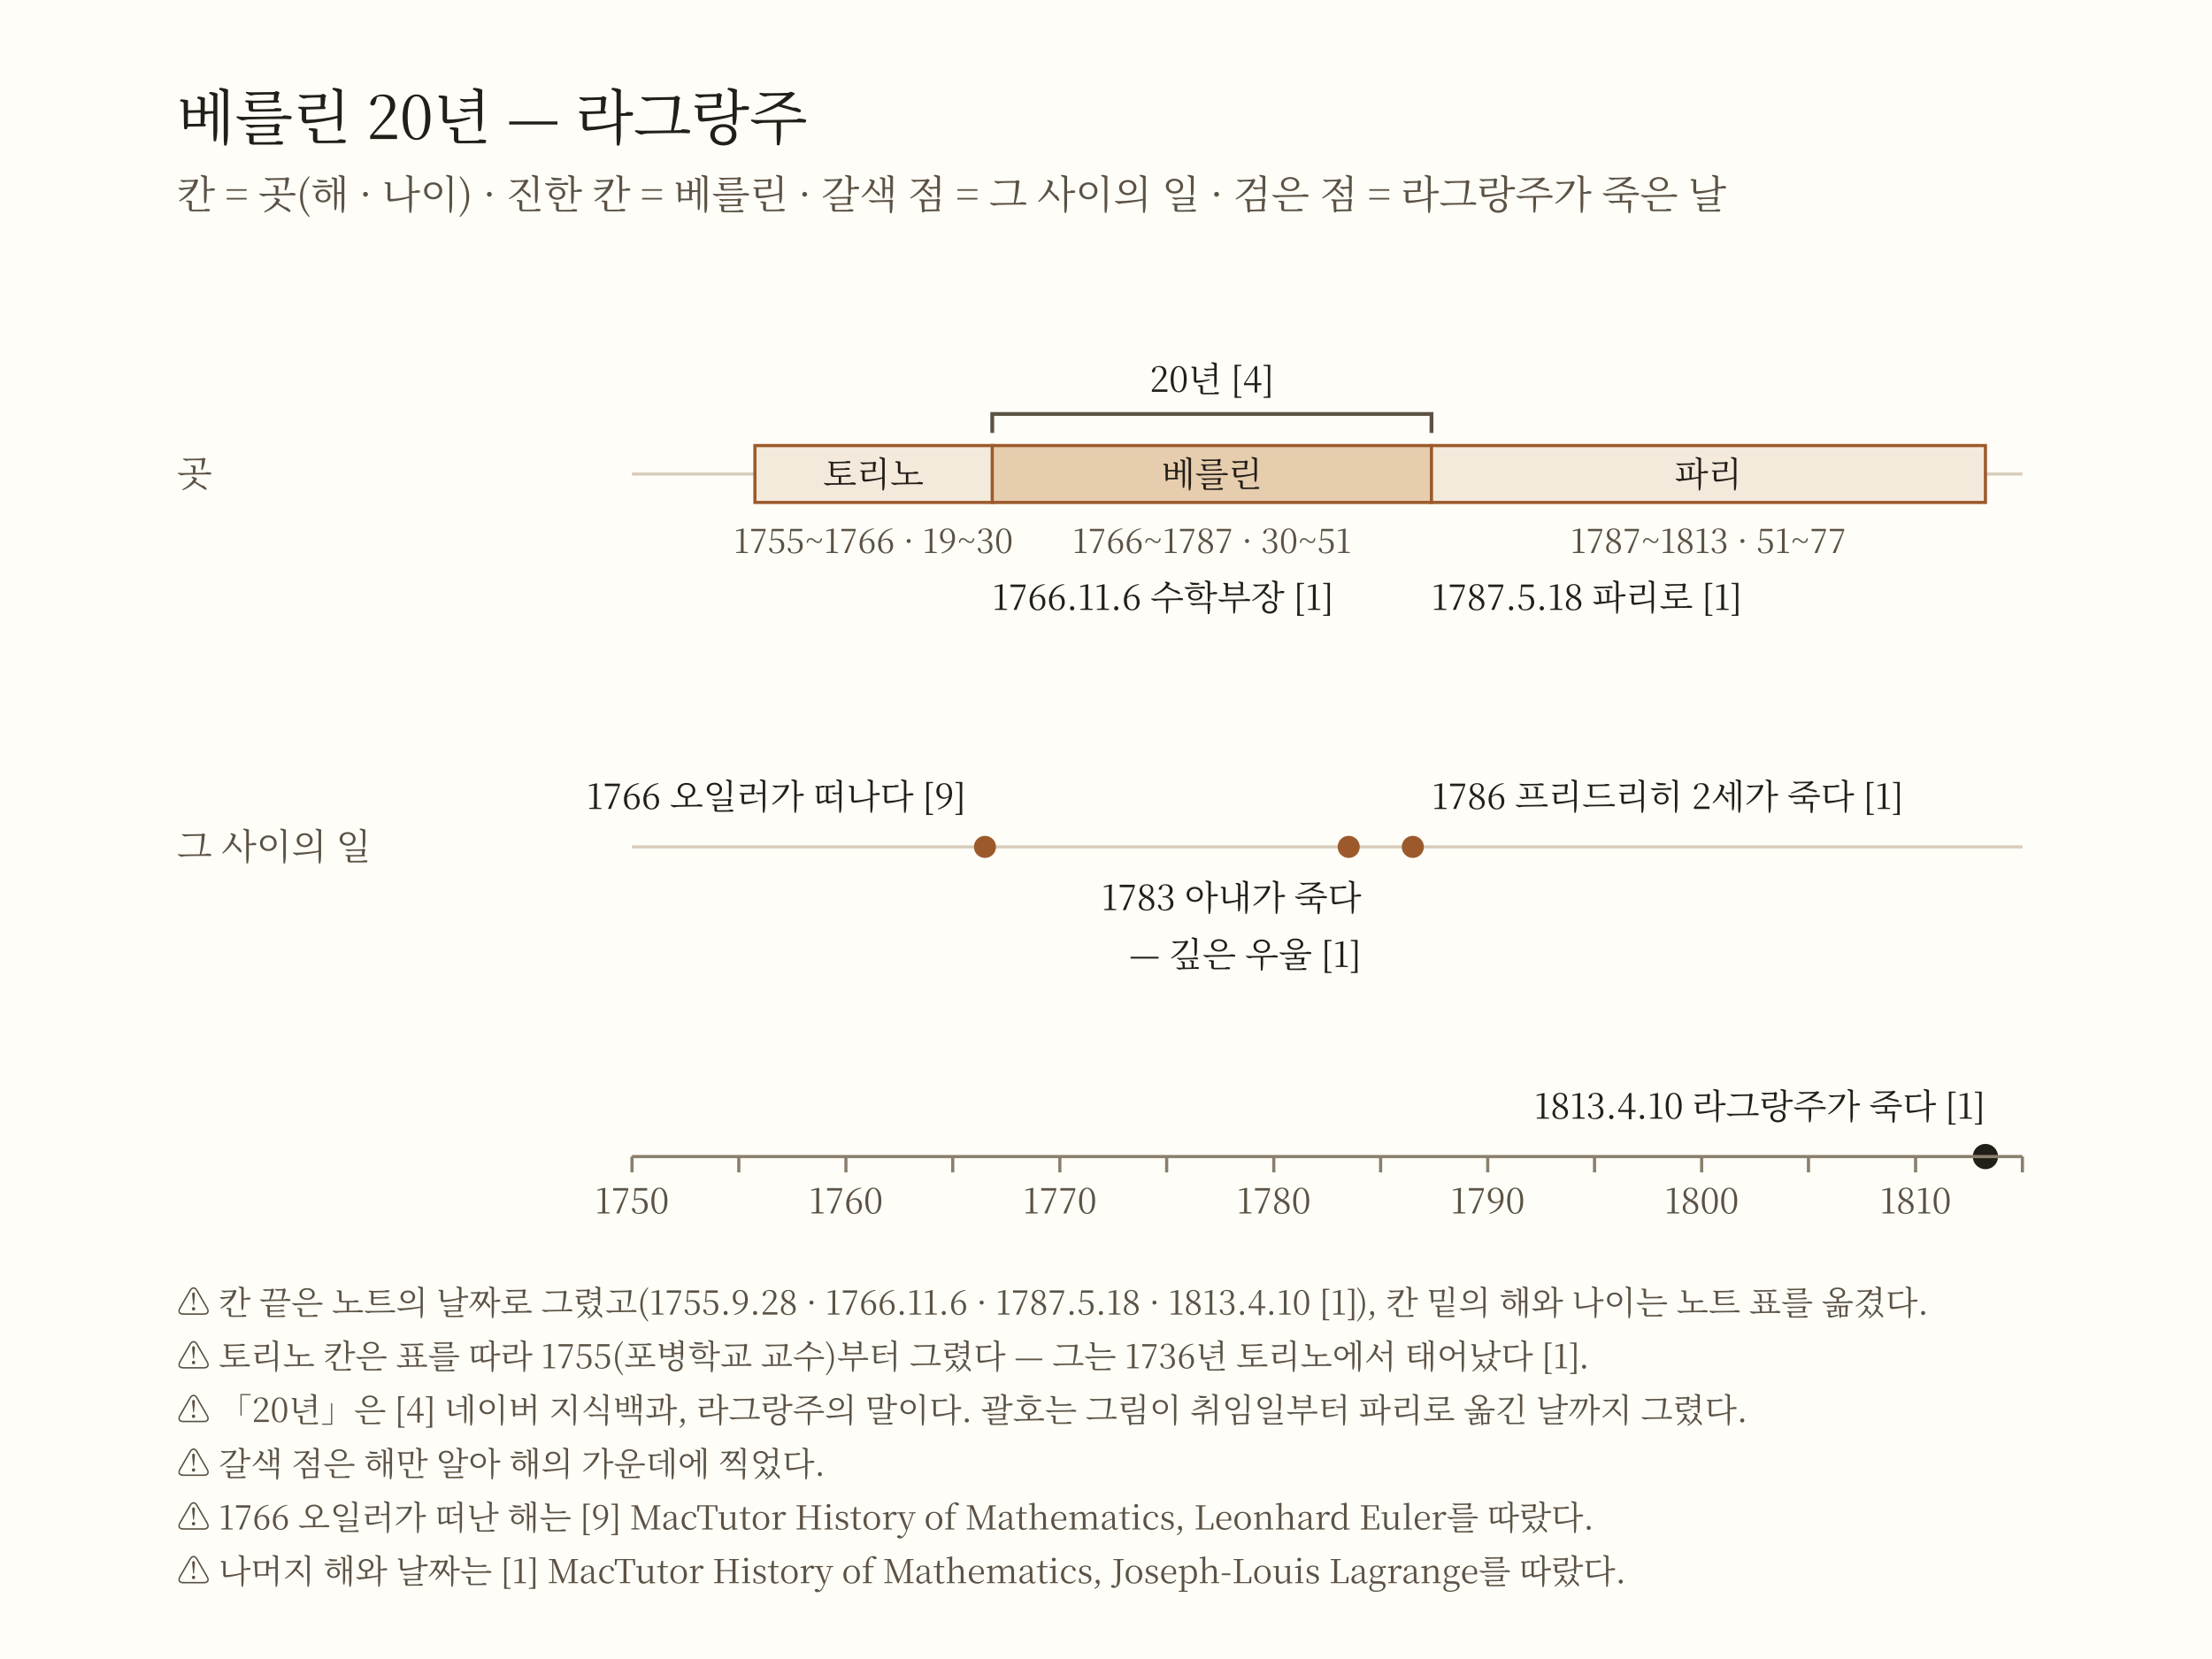
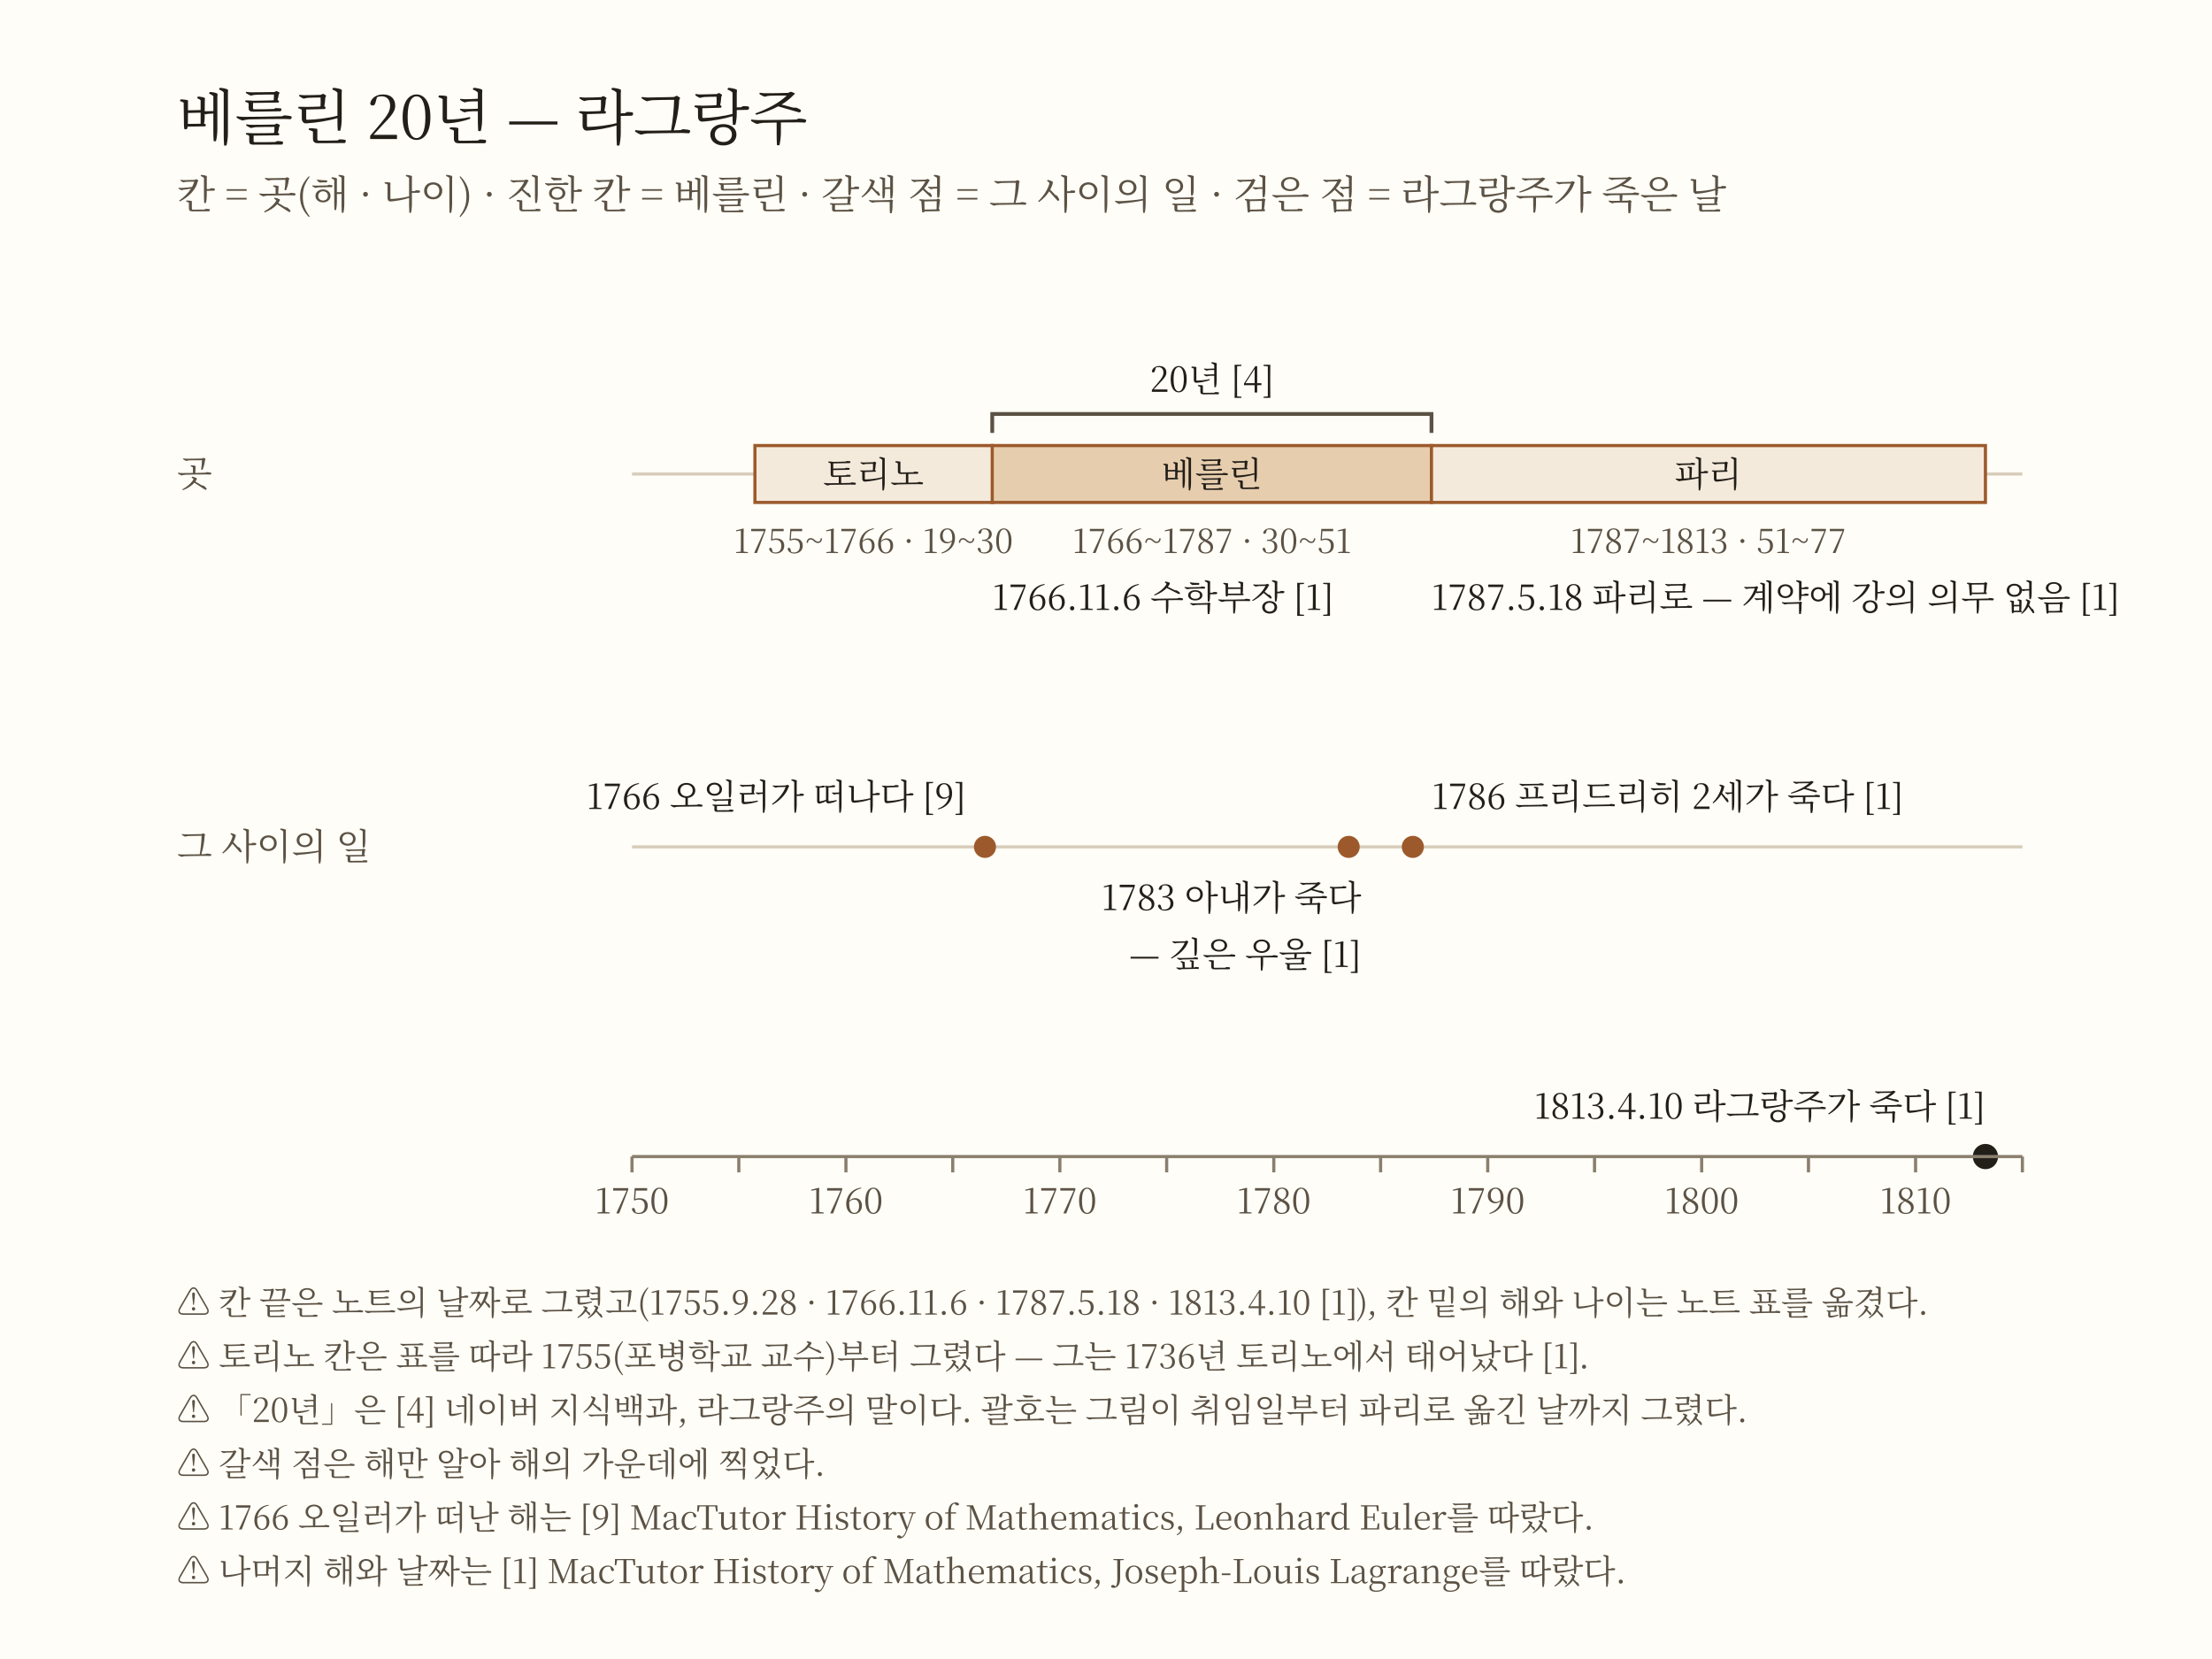
- <svg xmlns="http://www.w3.org/2000/svg" viewBox="0 0 700 525" width="700" height="525" role="img" aria-label="그림 위쪽에 「베를린 20년 — 라그랑주」라는 표제가 있고 그 아래에 칸은 곳(해 · 나이), 진한 칸은 베를린, 갈색 점은 그 사이의 일, 검은 점은 라그랑주가 죽은 날이라는 부호표가 있다. 가로축은 눈금 숫자가 1750부터 1810까지이고, 줄이 둘 있다. 줄 이름은 왼쪽 끝에 곳, 그 사이의 일이라고 적혀 있다. 위 줄에는 칸이 셋 이어져 있다. 1755년 9월 28일부터 1766년 11월 6일까지 토리노, 거기부터 1787년 5월 18일까지 진한 칸의 베를린, 거기부터 1813년 4월 10일까지 파리다. 각 칸 아래에 1755~1766 · 19~30, 1766~1787 · 30~51, 1787~1813 · 51~77이라고 적혀 있다. 그 아래 둘째 줄에 베를린 칸 왼쪽 끝부터 1766.11.6 수학부장, 파리 칸 왼쪽 끝부터 1787.5.18 파리로라고 적혀 있다. 베를린 칸 위에는 칸 양 끝에 걸친 괄호가 있고 그 위에 20년이라고 적혀 있다. 아래 줄에는 갈색 점이 셋 있다. 1766년 점 왼쪽 위에 1766 오일러가 떠나다, 1783년 점 아래 왼쪽에 두 줄로 1783 아내가 죽다, 깊은 우울, 1786년 점 오른쪽 위에 1786 프리드리히 2세가 죽다라고 적혀 있다. 가로축 위 1813년 자리, 파리 칸 끝 아래에 검은 점이 있고 그 왼쪽 위에 1813.4.10 라그랑주가 죽다라고 적혀 있다. 아래에 단서가 여섯 줄 있다. 첫째, 칸 끝은 노트의 날짜로 그렸고 칸 밑의 해와 나이는 노트 표를 옮겼다. 둘째, 토리노 칸은 표를 따라 1755, 포병학교 교수부터 그렸고, 그는 1736년 토리노에서 태어났다. 셋째, 20년은 4번 네이버 지식백과, 라그랑주의 말이고, 괄호는 그림이 취임일부터 파리로 옮긴 날까지 그렸다. 넷째, 갈색 점은 해만 알아 해의 가운데에 찍었다. 다섯째, 1766 오일러가 떠난 해는 9번 MacTutor History of Mathematics, Leonhard Euler를 따랐다. 여섯째, 나머지 해와 날짜는 1번 MacTutor History of Mathematics, Joseph-Louis Lagrange를 따랐다.">
+ <svg xmlns="http://www.w3.org/2000/svg" viewBox="0 0 700 525" width="700" height="525" role="img" aria-label="그림 위쪽에 「베를린 20년 — 라그랑주」라는 표제가 있고 그 아래에 칸은 곳(해 · 나이), 진한 칸은 베를린, 갈색 점은 그 사이의 일, 검은 점은 라그랑주가 죽은 날이라는 부호표가 있다. 가로축은 눈금 숫자가 1750부터 1810까지이고, 줄이 둘 있다. 줄 이름은 왼쪽 끝에 곳, 그 사이의 일이라고 적혀 있다. 위 줄에는 칸이 셋 이어져 있다. 1755년 9월 28일부터 1766년 11월 6일까지 토리노, 거기부터 1787년 5월 18일까지 진한 칸의 베를린, 거기부터 1813년 4월 10일까지 파리다. 각 칸 아래에 1755~1766 · 19~30, 1766~1787 · 30~51, 1787~1813 · 51~77이라고 적혀 있다. 그 아래 둘째 줄에 베를린 칸 왼쪽 끝부터 1766.11.6 수학부장, 파리 칸 왼쪽 끝부터 1787.5.18 파리로 — 계약에 강의 의무 없음이라고 적혀 있다. 베를린 칸 위에는 칸 양 끝에 걸친 괄호가 있고 그 위에 20년이라고 적혀 있다. 아래 줄에는 갈색 점이 셋 있다. 1766년 점 왼쪽 위에 1766 오일러가 떠나다, 1783년 점 아래 왼쪽에 두 줄로 1783 아내가 죽다, 깊은 우울, 1786년 점 오른쪽 위에 1786 프리드리히 2세가 죽다라고 적혀 있다. 가로축 위 1813년 자리, 파리 칸 끝 아래에 검은 점이 있고 그 왼쪽 위에 1813.4.10 라그랑주가 죽다라고 적혀 있다. 아래에 단서가 여섯 줄 있다. 첫째, 칸 끝은 노트의 날짜로 그렸고 칸 밑의 해와 나이는 노트 표를 옮겼다. 둘째, 토리노 칸은 표를 따라 1755, 포병학교 교수부터 그렸고, 그는 1736년 토리노에서 태어났다. 셋째, 20년은 4번 네이버 지식백과, 라그랑주의 말이고, 괄호는 그림이 취임일부터 파리로 옮긴 날까지 그렸다. 넷째, 갈색 점은 해만 알아 해의 가운데에 찍었다. 다섯째, 1766 오일러가 떠난 해는 9번 MacTutor History of Mathematics, Leonhard Euler를 따랐다. 여섯째, 나머지 해와 날짜는 1번 MacTutor History of Mathematics, Joseph-Louis Lagrange를 따랐다.">
  <style>
    text{font-family:EB Garamond, Georgia, 'Noto Serif KR', 'Noto Serif CJK KR', NanumMyeongjo, Batang, AppleMyungjo, serif;fill:#221E18;}
    .h1{font-size:19px;} .h2{font-size:12.5px;fill:#5B5245;}
    .grp{font-size:11.5px;fill:#5B5245;}
    .ev{font-size:11px;} .sm{font-size:10.5px;fill:#5B5245;} .yr{font-size:11px;fill:#5B5245;}
    .bg{fill:#FFFDF7;}
    .lane{stroke:#D8CDBB;stroke-width:1;}
    .seg{fill:#F4EADC;stroke:#9C5A2C;stroke-width:1;}
    .seg2{fill:#E6CDAE;stroke:#9C5A2C;stroke-width:1;}
    .mk{fill:#9C5A2C;}
    .pt{fill:#221E18;}
    .brk{stroke:#5B5245;stroke-width:1.2;fill:none;}
    .axis{stroke:#8A7F6E;stroke-width:1;}
    .warn{font-size:10.5px;fill:#5B5245;}
  </style>
  <rect class="bg" x="0" y="0" width="700" height="525" />
  <text class="h1" x="56" y="44">베를린 20년 — 라그랑주</text>
  <text class="h2" x="56" y="66">칸 = 곳(해 · 나이) · 진한 칸 = 베를린 · 갈색 점 = 그 사이의 일 · 검은 점 = 라그랑주가 죽은 날</text>
  <line class="lane" x1="200" y1="150" x2="640" y2="150" />
  <text class="grp" x="56.0" y="154" text-anchor="start">곳</text>
  <line class="lane" x1="200" y1="268" x2="640" y2="268" />
  <text class="grp" x="56.0" y="272" text-anchor="start">그 사이의 일</text>
  <rect class="seg" x="238.9" y="141" width="75.2" height="18" />
  <text class="ev" x="276.4" y="154" text-anchor="middle">토리노</text>
  <text class="sm" x="276.4" y="175" text-anchor="middle">1755~1766 · 19~30</text>
  <rect class="seg2" x="314.0" y="141" width="139.0" height="18" />
  <text class="ev" x="383.5" y="154" text-anchor="middle">베를린</text>
  <text class="sm" x="383.5" y="175" text-anchor="middle">1766~1787 · 30~51</text>
  <rect class="seg" x="453.0" y="141" width="175.3" height="18" />
  <text class="ev" x="540.6" y="154" text-anchor="middle">파리</text>
  <text class="sm" x="540.6" y="175" text-anchor="middle">1787~1813 · 51~77</text>
  <path class="brk" d="M314.0,137 V131 H453.0 V137" />
  <text class="ev" x="383.5" y="124" text-anchor="middle">20년 [4]</text>
  <text class="ev" x="314.0" y="193" text-anchor="start">1766.11.6 수학부장 [1]</text>
-   <text class="ev" x="453.0" y="193" text-anchor="start">1787.5.18 파리로 [1]</text>
+   <text class="ev" x="453.0" y="193" text-anchor="start">1787.5.18 파리로 — 계약에 강의 의무 없음 [1]</text>
  <circle class="mk" cx="311.7" cy="268" r="3.5" />
  <text class="ev" x="305.7" y="256" text-anchor="end">1766 오일러가 떠나다 [9]</text>
  <circle class="mk" cx="426.8" cy="268" r="3.5" />
  <text class="ev" x="430.8" y="288" text-anchor="end">1783 아내가 죽다</text>
  <text class="ev" x="430.8" y="306" text-anchor="end">— 깊은 우울 [1]</text>
  <circle class="mk" cx="447.1" cy="268" r="3.5" />
  <text class="ev" x="453.1" y="256" text-anchor="start">1786 프리드리히 2세가 죽다 [1]</text>
  <circle class="pt" cx="628.3" cy="366" r="4" />
  <text class="ev" x="628.3" y="354" text-anchor="end">1813.4.10 라그랑주가 죽다 [1]</text>
  <line class="axis" x1="200" y1="366" x2="640" y2="366" />
  <line class="axis" x1="200.0" y1="366" x2="200.0" y2="371" />
  <text class="yr" x="200.0" y="384" text-anchor="middle">1750</text>
  <line class="axis" x1="233.8" y1="366" x2="233.8" y2="371" />
  <line class="axis" x1="267.7" y1="366" x2="267.7" y2="371" />
  <text class="yr" x="267.7" y="384" text-anchor="middle">1760</text>
  <line class="axis" x1="301.5" y1="366" x2="301.5" y2="371" />
  <line class="axis" x1="335.4" y1="366" x2="335.4" y2="371" />
  <text class="yr" x="335.4" y="384" text-anchor="middle">1770</text>
  <line class="axis" x1="369.2" y1="366" x2="369.2" y2="371" />
  <line class="axis" x1="403.1" y1="366" x2="403.1" y2="371" />
  <text class="yr" x="403.1" y="384" text-anchor="middle">1780</text>
  <line class="axis" x1="436.9" y1="366" x2="436.9" y2="371" />
  <line class="axis" x1="470.8" y1="366" x2="470.8" y2="371" />
  <text class="yr" x="470.8" y="384" text-anchor="middle">1790</text>
  <line class="axis" x1="504.6" y1="366" x2="504.6" y2="371" />
  <line class="axis" x1="538.5" y1="366" x2="538.5" y2="371" />
  <text class="yr" x="538.5" y="384" text-anchor="middle">1800</text>
  <line class="axis" x1="572.3" y1="366" x2="572.3" y2="371" />
  <line class="axis" x1="606.2" y1="366" x2="606.2" y2="371" />
  <text class="yr" x="606.2" y="384" text-anchor="middle">1810</text>
  <line class="axis" x1="640.0" y1="366" x2="640.0" y2="371" />
  <text class="warn" x="56" y="416">⚠ 칸 끝은 노트의 날짜로 그렸고(1755.9.28 · 1766.11.6 · 1787.5.18 · 1813.4.10 [1]), 칸 밑의 해와 나이는 노트 표를 옮겼다.</text>
  <text class="warn" x="56" y="433">⚠ 토리노 칸은 표를 따라 1755(포병학교 교수)부터 그렸다 — 그는 1736년 토리노에서 태어났다 [1].</text>
  <text class="warn" x="56" y="450">⚠ 「20년」은 [4] 네이버 지식백과, 라그랑주의 말이다. 괄호는 그림이 취임일부터 파리로 옮긴 날까지 그렸다.</text>
  <text class="warn" x="56" y="467">⚠ 갈색 점은 해만 알아 해의 가운데에 찍었다.</text>
  <text class="warn" x="56" y="484">⚠ 1766 오일러가 떠난 해는 [9] MacTutor History of Mathematics, Leonhard Euler를 따랐다.</text>
  <text class="warn" x="56" y="501">⚠ 나머지 해와 날짜는 [1] MacTutor History of Mathematics, Joseph-Louis Lagrange를 따랐다.</text>
</svg>
